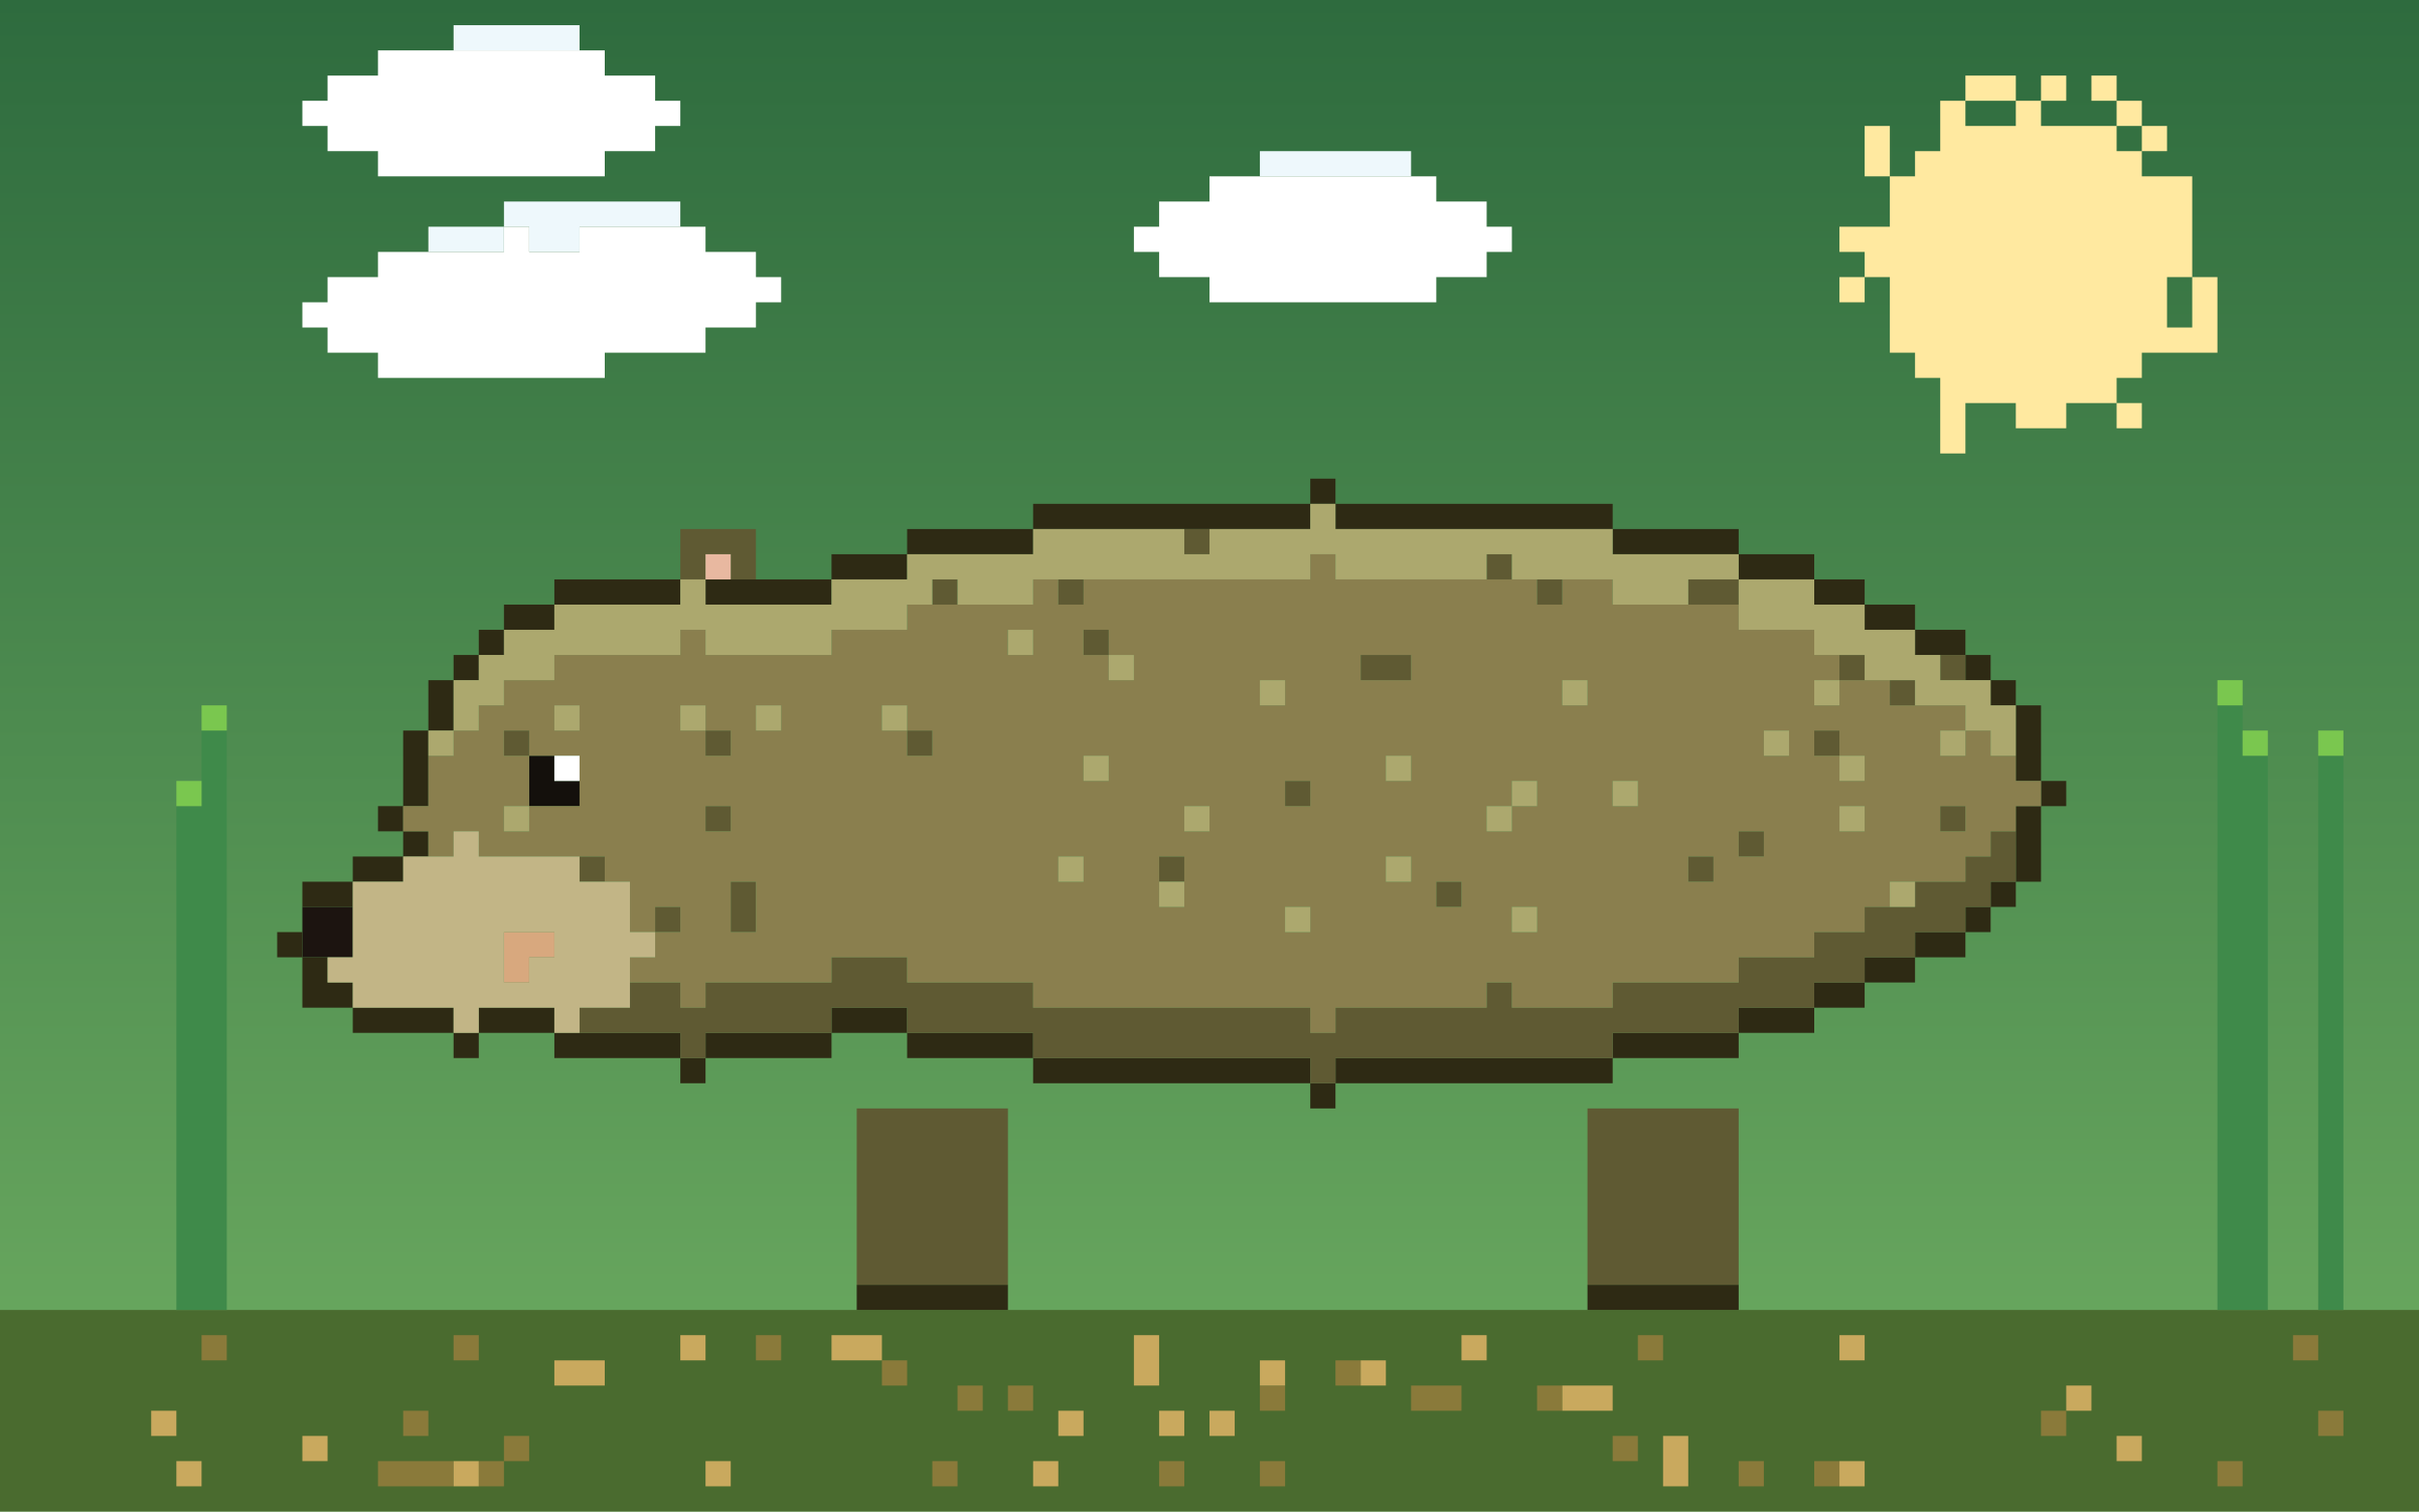
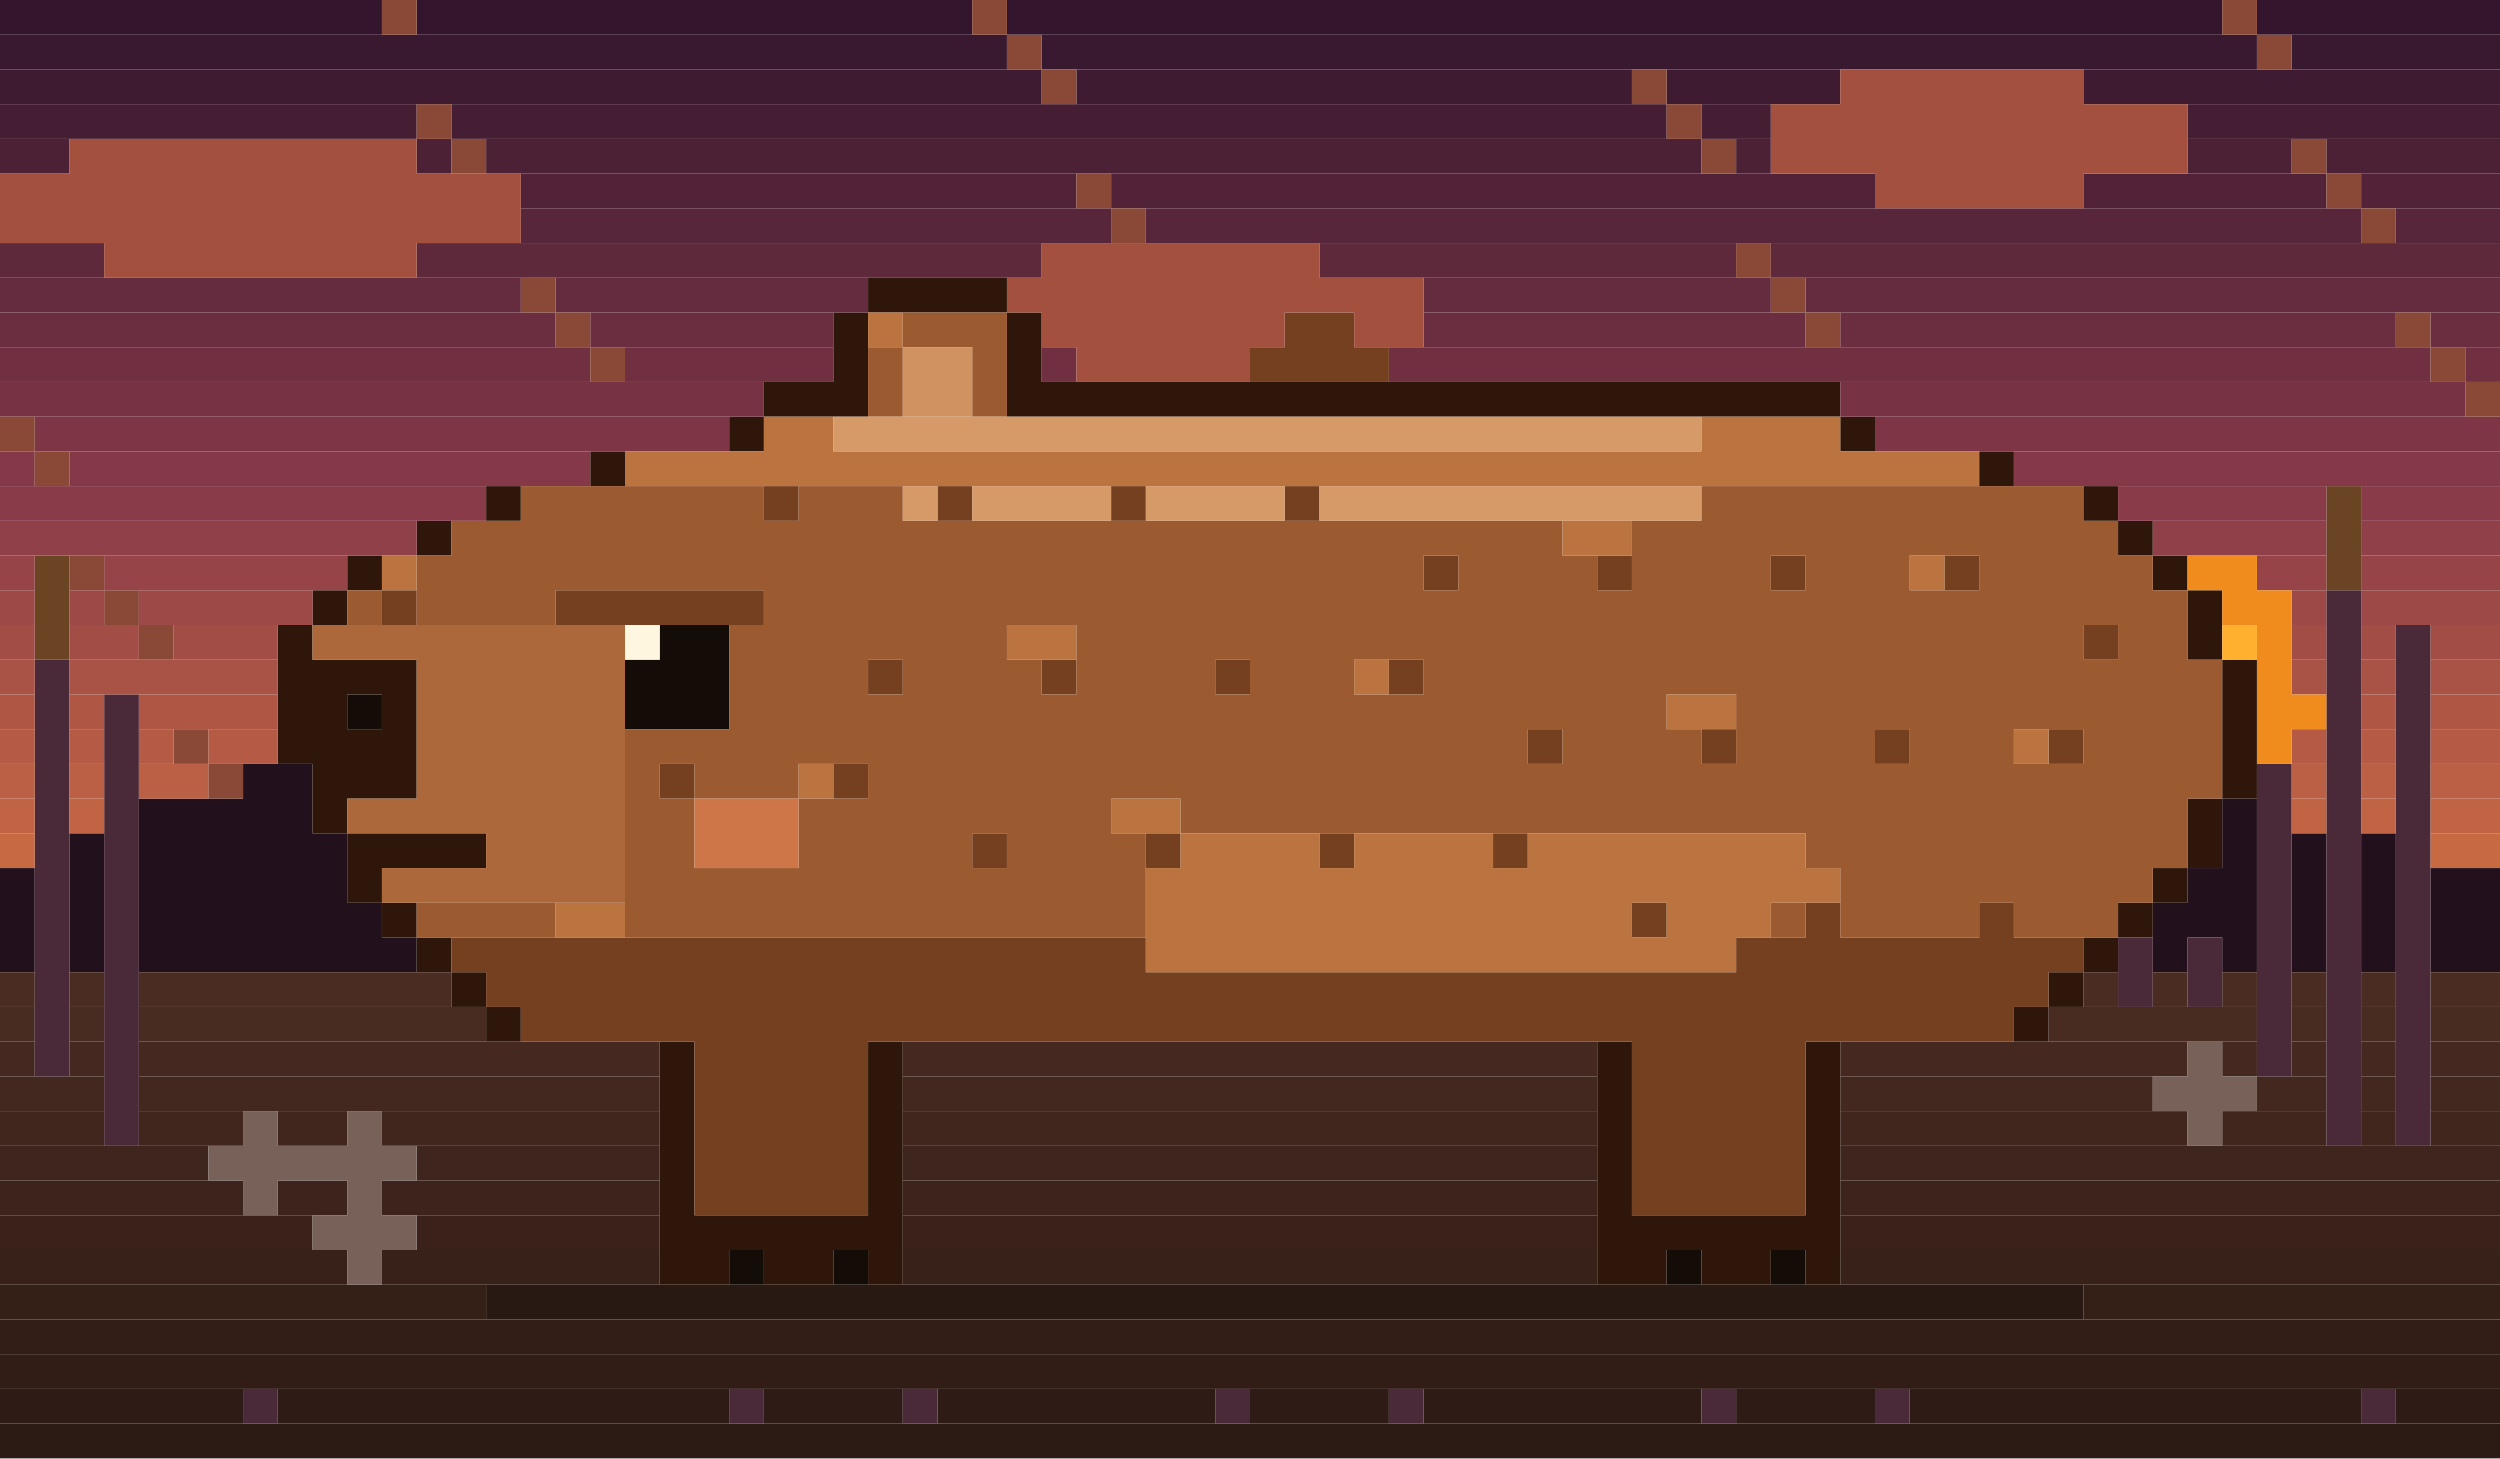
- <svg xmlns="http://www.w3.org/2000/svg" viewBox="0 0 480 300">
-   <defs>
-     <linearGradient id="g" x1="0" y1="0" x2="0" y2="1">
-       <stop offset="0" stop-color="#2e6b3e" />
-       <stop offset="1" stop-color="#6fae62" />
-     </linearGradient>
-   </defs>
-   <rect width="480" height="300" fill="url(#g)" />
-   <rect y="260" width="480" height="40" fill="#4a6b2f" />
-   <path fill="#14100c" d="M105 150h5v5H105zM105 155h10v5H105z" />
-   <path fill="#1c1410" d="M60 180h10v5H60zM60 185h10v5H60z" />
-   <path fill="#2e2a14" d="M260 95h5v5H260zM205 100h55v5H205zM265 100h55v5H265zM180 105h25v5H180zM320 105h25v5H320zM165 110h15v5H165zM345 110h15v5H345zM110 115h25v5H110zM140 115h25v5H140zM360 115h10v5H360zM100 120h10v5H100zM370 120h10v5H370zM95 125h5v5H95zM380 125h10v5H380zM90 130h5v5H90zM390 130h5v5H390zM85 135h5v5H85zM395 135h5v5H395zM85 140h5v5H85zM400 140h5v5H400zM80 145h5v5H80zM400 145h5v5H400zM80 150h5v5H80zM400 150h5v5H400zM80 155h5v5H80zM405 155h5v5H405zM75 160h5v5H75zM400 160h5v5H400zM80 165h5v5H80zM400 165h5v5H400zM70 170h10v5H70zM400 170h5v5H400zM60 175h10v5H60zM395 175h5v5H395zM390 180h5v5H390zM55 185h5v5H55zM380 185h10v5H380zM60 190h5v5H60zM370 190h10v5H370zM60 195h10v5H60zM360 195h10v5H360zM70 200h20v5H70zM95 200h15v5H95zM165 200h15v5H165zM345 200h15v5H345zM90 205h5v5H90zM110 205h25v5H110zM140 205h25v5H140zM180 205h25v5H180zM320 205h25v5H320zM135 210h5v5H135zM205 210h55v5H205zM265 210h55v5H265zM260 215h5v5H260zM170 255h30v5H170zM315 255h30v5H315z" />
-   <path fill="#3f8a4a" d="M440 140h5v5H440zM40 145h5v5H40zM440 145h5v5H440zM40 150h5v5H40zM440 150h10v5H440zM460 150h5v5H460zM40 155h5v5H40zM440 155h10v5H440zM460 155h5v5H460zM35 160h10v5H35zM440 160h10v5H440zM460 160h5v5H460zM35 165h10v5H35zM440 165h10v5H440zM460 165h5v5H460zM35 170h10v5H35zM440 170h10v5H440zM460 170h5v5H460zM35 175h10v5H35zM440 175h10v5H440zM460 175h5v5H460zM35 180h10v5H35zM440 180h10v5H440zM460 180h5v5H460zM35 185h10v5H35zM440 185h10v5H440zM460 185h5v5H460zM35 190h10v5H35zM440 190h10v5H440zM460 190h5v5H460zM35 195h10v5H35zM440 195h10v5H440zM460 195h5v5H460zM35 200h10v5H35zM440 200h10v5H440zM460 200h5v5H460zM35 205h10v5H35zM440 205h10v5H440zM460 205h5v5H460zM35 210h10v5H35zM440 210h10v5H440zM460 210h5v5H460zM35 215h10v5H35zM440 215h10v5H440zM460 215h5v5H460zM35 220h10v5H35zM440 220h10v5H440zM460 220h5v5H460zM35 225h10v5H35zM440 225h10v5H440zM460 225h5v5H460zM35 230h10v5H35zM440 230h10v5H440zM460 230h5v5H460zM35 235h10v5H35zM440 235h10v5H440zM460 235h5v5H460zM35 240h10v5H35zM440 240h10v5H440zM460 240h5v5H460zM35 245h10v5H35zM440 245h10v5H440zM460 245h5v5H460zM35 250h10v5H35zM440 250h10v5H440zM460 250h5v5H460zM35 255h10v5H35zM440 255h10v5H440zM460 255h5v5H460z" />
-   <path fill="#5f5a33" d="M135 105h15v5H135zM235 105h5v5H235zM135 110h5v5H135zM145 110h5v5H145zM295 110h5v5H295zM185 115h5v5H185zM210 115h5v5H210zM305 115h5v5H305zM335 115h10v5H335zM215 125h5v5H215zM270 130h10v5H270zM365 130h5v5H365zM385 130h5v5H385zM375 135h5v5H375zM100 145h5v5H100zM140 145h5v5H140zM180 145h5v5H180zM360 145h5v5H360zM255 155h5v5H255zM140 160h5v5H140zM385 160h5v5H385zM345 165h5v5H345zM395 165h5v5H395zM115 170h5v5H115zM230 170h5v5H230zM335 170h5v5H335zM390 170h10v5H390zM145 175h5v5H145zM285 175h5v5H285zM380 175h15v5H380zM130 180h5v5H130zM145 180h5v5H145zM370 180h20v5H370zM360 185h20v5H360zM165 190h15v5H165zM345 190h25v5H345zM125 195h10v5H125zM140 195h65v5H140zM295 195h5v5H295zM320 195h40v5H320zM115 200h50v5H115zM180 200h80v5H180zM265 200h80v5H265zM135 205h5v5H135zM205 205h115v5H205zM260 210h5v5H260zM170 220h30v5H170zM315 220h30v5H315zM170 225h30v5H170zM315 225h30v5H315zM170 230h30v5H170zM315 230h30v5H315zM170 235h30v5H170zM315 235h30v5H315zM170 240h30v5H170zM315 240h30v5H315zM170 245h30v5H170zM315 245h30v5H315zM170 250h30v5H170zM315 250h30v5H315z" />
-   <path fill="#7ac74f" d="M440 135h5v5H440zM40 140h5v5H40zM445 145h5v5H445zM460 145h5v5H460zM35 155h5v5H35z" />
-   <path fill="#8a7a3a" d="M40 265h5v5H40zM90 265h5v5H90zM150 265h5v5H150zM325 265h5v5H325zM455 265h5v5H455zM175 270h5v5H175zM265 270h5v5H265zM190 275h5v5H190zM200 275h5v5H200zM250 275h5v5H250zM280 275h10v5H280zM305 275h5v5H305zM80 280h5v5H80zM405 280h5v5H405zM460 280h5v5H460zM100 285h5v5H100zM320 285h5v5H320zM75 290h15v5H75zM95 290h5v5H95zM185 290h5v5H185zM230 290h5v5H230zM250 290h5v5H250zM345 290h5v5H345zM360 290h5v5H360zM440 290h5v5H440z" />
-   <path fill="#8a7f4e" d="M260 110h5v5H260zM205 115h5v5H205zM215 115h90v5H215zM310 115h10v5H310zM180 120h165v5H180zM135 125h5v5H135zM165 125h35v5H165zM205 125h10v5H205zM220 125h140v5H220zM110 130h110v5H110zM225 130h45v5H225zM280 130h85v5H280zM100 135h150v5H100zM255 135h55v5H255zM315 135h45v5H315zM365 135h10v5H365zM95 140h15v5H95zM115 140h20v5H115zM140 140h10v5H140zM155 140h20v5H155zM180 140h210v5H180zM90 145h10v5H90zM105 145h35v5H105zM145 145h35v5H145zM185 145h165v5H185zM355 145h5v5H355zM365 145h20v5H365zM390 145h5v5H390zM85 150h20v5H85zM115 150h100v5H115zM220 150h55v5H220zM280 150h85v5H280zM370 150h30v5H370zM85 155h20v5H85zM115 155h140v5H115zM260 155h40v5H260zM305 155h15v5H305zM325 155h80v5H325zM80 160h20v5H80zM105 160h35v5H105zM145 160h90v5H145zM240 160h55v5H240zM300 160h65v5H300zM370 160h15v5H370zM390 160h10v5H390zM85 165h5v5H85zM95 165h250v5H95zM350 165h45v5H350zM120 170h90v5H120zM215 170h15v5H215zM235 170h40v5H235zM280 170h55v5H280zM340 170h50v5H340zM125 175h20v5H125zM150 175h80v5H150zM235 175h50v5H235zM290 175h85v5H290zM125 180h5v5H125zM135 180h10v5H135zM150 180h105v5H150zM260 180h40v5H260zM305 180h65v5H305zM130 185h230v5H130zM125 190h40v5H125zM180 190h165v5H180zM135 195h5v5H135zM205 195h90v5H205zM300 195h20v5H300zM260 200h5v5H260z" />
-   <path fill="#aca86e" d="M260 100h5v5H260zM205 105h30v5H205zM240 105h80v5H240zM180 110h80v5H180zM265 110h30v5H265zM300 110h45v5H300zM135 115h5v5H135zM165 115h20v5H165zM190 115h15v5H190zM320 115h15v5H320zM345 115h15v5H345zM110 120h70v5H110zM345 120h25v5H345zM100 125h35v5H100zM140 125h25v5H140zM200 125h5v5H200zM360 125h20v5H360zM95 130h15v5H95zM220 130h5v5H220zM370 130h15v5H370zM90 135h10v5H90zM250 135h5v5H250zM310 135h5v5H310zM360 135h5v5H360zM380 135h15v5H380zM90 140h5v5H90zM110 140h5v5H110zM135 140h5v5H135zM150 140h5v5H150zM175 140h5v5H175zM390 140h10v5H390zM85 145h5v5H85zM350 145h5v5H350zM385 145h5v5H385zM395 145h5v5H395zM215 150h5v5H215zM275 150h5v5H275zM365 150h5v5H365zM300 155h5v5H300zM320 155h5v5H320zM100 160h5v5H100zM235 160h5v5H235zM295 160h5v5H295zM365 160h5v5H365zM210 170h5v5H210zM275 170h5v5H275zM230 175h5v5H230zM375 175h5v5H375zM255 180h5v5H255zM300 180h5v5H300z" />
-   <path fill="#c2b586" d="M90 165h5v5H90zM80 170h35v5H80zM70 175h55v5H70zM70 180h55v5H70zM70 185h30v5H70zM110 185h20v5H110zM65 190h35v5H65zM105 190h20v5H105zM70 195h55v5H70zM90 200h5v5H90zM110 200h5v5H110z" />
-   <path fill="#c9a95e" d="M135 265h5v5H135zM165 265h10v5H165zM225 265h5v5H225zM290 265h5v5H290zM365 265h5v5H365zM110 270h10v5H110zM225 270h5v5H225zM250 270h5v5H250zM270 270h5v5H270zM310 275h10v5H310zM410 275h5v5H410zM30 280h5v5H30zM210 280h5v5H210zM230 280h5v5H230zM240 280h5v5H240zM60 285h5v5H60zM330 285h5v5H330zM420 285h5v5H420zM35 290h5v5H35zM90 290h5v5H90zM140 290h5v5H140zM205 290h5v5H205zM330 290h5v5H330zM365 290h5v5H365z" />
-   <path fill="#d8a87e" d="M100 185h10v5H100zM100 190h5v5H100z" />
-   <path fill="#e8b8a0" d="M140 110h5v5H140z" />
-   <path fill="#eef8fc" d="M90 5h25v5H90zM250 30h30v5H250zM100 40h35v5H100zM85 45h15v5H85zM105 45h10v5H105z" />
-   <path fill="#ffe9a0" d="M390 15h10v5H390zM405 15h5v5H405zM415 15h5v5H415zM385 20h5v5H385zM400 20h5v5H400zM420 20h5v5H420zM370 25h5v5H370zM385 25h35v5H385zM425 25h5v5H425zM370 30h5v5H370zM380 30h45v5H380zM375 35h60v5H375zM375 40h60v5H375zM365 45h70v5H365zM370 50h65v5H370zM365 55h5v5H365zM375 55h55v5H375zM435 55h5v5H435zM375 60h55v5H375zM435 60h5v5H435zM375 65h65v5H375zM380 70h45v5H380zM385 75h35v5H385zM385 80h5v5H385zM400 80h10v5H400zM420 80h5v5H420zM385 85h5v5H385z" />
-   <path fill="#ffffff" d="M75 10h45v5H75zM65 15h65v5H65zM60 20h75v5H60zM65 25h65v5H65zM75 30h45v5H75zM240 35h45v5H240zM230 40h65v5H230zM100 45h5v5H100zM115 45h25v5H115zM225 45h75v5H225zM75 50h75v5H75zM230 50h65v5H230zM65 55h90v5H65zM240 55h45v5H240zM60 60h90v5H60zM65 65h75v5H65zM75 70h45v5H75zM110 150h5v5H110z" />
+ <svg xmlns="http://www.w3.org/2000/svg" viewBox="0 0 432 252">
+   <path fill="#140c06" d="M114 108h12v6H114zM108 114h18v6H108zM60 120h6v6H60zM108 120h18v6H108zM126 216h6v6H126zM144 216h6v6H144zM288 216h6v6H288zM306 216h6v6H306z" />
+   <path fill="#22101d" d="M42 132h12v6H42zM24 138h30v6H24zM384 138h6v6H384zM12 144h6v6H12zM24 144h36v6H24zM384 144h6v6H384zM396 144h6v6H396zM408 144h6v6H408zM0 150h6v6H0zM12 150h6v6H12zM24 150h36v6H24zM378 150h12v6H378zM396 150h6v6H396zM408 150h6v6H408zM420 150h12v6H420zM0 156h6v6H0zM12 156h6v6H12zM24 156h42v6H24zM372 156h18v6H372zM396 156h6v6H396zM408 156h6v6H408zM420 156h12v6H420zM0 162h6v6H0zM12 162h6v6H12zM24 162h48v6H24zM372 162h6v6H372zM384 162h6v6H384zM396 162h6v6H396zM408 162h6v6H408zM420 162h12v6H420z" />
+   <path fill="#291913" d="M84 222h276v6H84z" />
+   <path fill="#2c1a14" d="M0 246h432v6H0z" />
+   <path fill="#2e170a" d="M150 48h24v6H150zM144 54h6v6H144zM174 54h6v6H174zM144 60h6v6H144zM174 60h6v6H174zM132 66h18v6H132zM174 66h144v6H174zM126 72h6v6H126zM318 72h6v6H318zM102 78h6v6H102zM342 78h6v6H342zM84 84h6v6H84zM360 84h6v6H360zM72 90h6v6H72zM366 90h6v6H366zM60 96h6v6H60zM372 96h6v6H372zM54 102h6v6H54zM378 102h6v6H378zM48 108h6v6H48zM378 108h6v6H378zM48 114h24v6H48zM384 114h6v6H384zM48 120h12v6H48zM66 120h6v6H66zM384 120h6v6H384zM48 126h24v6H48zM384 126h6v6H384zM54 132h18v6H54zM384 132h6v6H384zM54 138h6v6H54zM378 138h6v6H378zM60 144h24v6H60zM378 144h6v6H378zM60 150h6v6H60zM372 150h6v6H372zM66 156h6v6H66zM366 156h6v6H366zM72 162h6v6H72zM360 162h6v6H360zM78 168h6v6H78zM354 168h6v6H354zM84 174h6v6H84zM348 174h6v6H348zM114 180h6v6H114zM150 180h6v6H150zM276 180h6v6H276zM312 180h6v6H312zM114 186h6v6H114zM150 186h6v6H150zM276 186h6v6H276zM312 186h6v6H312zM114 192h6v6H114zM150 192h6v6H150zM276 192h6v6H276zM312 192h6v6H312zM114 198h6v6H114zM150 198h6v6H150zM276 198h6v6H276zM312 198h6v6H312zM114 204h6v6H114zM150 204h6v6H150zM276 204h6v6H276zM312 204h6v6H312zM114 210h42v6H114zM276 210h42v6H276zM114 216h12v6H114zM132 216h12v6H132zM150 216h6v6H150zM276 216h12v6H276zM294 216h12v6H294zM312 216h6v6H312z" />
+   <path fill="#2e1b15" d="M0 240h42v6H0zM48 240h78v6H48zM132 240h24v6H132zM162 240h48v6H162zM216 240h24v6H216zM246 240h48v6H246zM300 240h24v6H300zM330 240h78v6H330zM414 240h18v6H414z" />
+   <path fill="#311d16" d="M0 234h432v6H0z" />
+   <path fill="#33162e" d="M0 0h66v6H0zM72 0h96v6H72zM174 0h210v6H174zM390 0h42v6H390z" />
+   <path fill="#331e17" d="M0 228h432v6H0z" />
+   <path fill="#352018" d="M0 222h84v6H0zM360 222h72v6H360z" />
+   <path fill="#382119" d="M0 216h60v6H0zM66 216h48v6H66zM156 216h120v6H156zM318 216h114v6H318z" />
+   <path fill="#391930" d="M0 6h174v6H0zM180 6h210v6H180zM396 6h36v6H396z" />
+   <path fill="#3a221a" d="M0 210h54v6H0zM72 210h42v6H72zM156 210h120v6H156zM318 210h114v6H318z" />
+   <path fill="#3c241c" d="M0 204h42v6H0zM48 204h12v6H48zM66 204h48v6H66zM156 204h120v6H156zM318 204h114v6H318z" />
+   <path fill="#3e251d" d="M0 198h36v6H0zM72 198h42v6H72zM156 198h120v6H156zM318 198h114v6H318z" />
+   <path fill="#3f1b32" d="M0 12h180v6H0zM186 12h96v6H186zM288 12h30v6H288zM360 12h72v6H360z" />
+   <path fill="#41261e" d="M0 192h18v6H0zM24 192h18v6H24zM48 192h12v6H48zM66 192h48v6H66zM156 192h120v6H156zM318 192h60v6H318zM384 192h18v6H384zM408 192h6v6H408zM420 192h12v6H420z" />
+   <path fill="#43281f" d="M0 186h18v6H0zM24 186h90v6H24zM156 186h120v6H156zM318 186h54v6H318zM390 186h12v6H390zM408 186h6v6H408zM420 186h12v6H420z" />
+   <path fill="#452920" d="M0 180h6v6H0zM12 180h6v6H12zM24 180h90v6H24zM156 180h120v6H156zM318 180h60v6H318zM384 180h6v6H384zM396 180h6v6H396zM408 180h6v6H408zM420 180h12v6H420z" />
+   <path fill="#461e34" d="M0 18h72v6H0zM78 18h210v6H78zM294 18h12v6H294zM378 18h54v6H378z" />
+   <path fill="#482b21" d="M0 174h6v6H0zM12 174h6v6H12zM24 174h60v6H24zM354 174h36v6H354zM396 174h6v6H396zM408 174h6v6H408zM420 174h12v6H420z" />
+   <path fill="#4a2a38" d="M402 102h6v6H402zM402 108h6v6H402zM414 108h6v6H414zM6 114h6v6H6zM402 114h6v6H402zM414 114h6v6H414zM6 120h6v6H6zM18 120h6v6H18zM402 120h6v6H402zM414 120h6v6H414zM6 126h6v6H6zM18 126h6v6H18zM402 126h6v6H402zM414 126h6v6H414zM6 132h6v6H6zM18 132h6v6H18zM390 132h6v6H390zM402 132h6v6H402zM414 132h6v6H414zM6 138h6v6H6zM18 138h6v6H18zM390 138h6v6H390zM402 138h6v6H402zM414 138h6v6H414zM6 144h6v6H6zM18 144h6v6H18zM390 144h6v6H390zM402 144h6v6H402zM414 144h6v6H414zM6 150h6v6H6zM18 150h6v6H18zM390 150h6v6H390zM402 150h6v6H402zM414 150h6v6H414zM6 156h6v6H6zM18 156h6v6H18zM390 156h6v6H390zM402 156h6v6H402zM414 156h6v6H414zM6 162h6v6H6zM18 162h6v6H18zM366 162h6v6H366zM378 162h6v6H378zM390 162h6v6H390zM402 162h6v6H402zM414 162h6v6H414zM6 168h6v6H6zM18 168h6v6H18zM366 168h6v6H366zM378 168h6v6H378zM390 168h6v6H390zM402 168h6v6H402zM414 168h6v6H414zM6 174h6v6H6zM18 174h6v6H18zM390 174h6v6H390zM402 174h6v6H402zM414 174h6v6H414zM6 180h6v6H6zM18 180h6v6H18zM390 180h6v6H390zM402 180h6v6H402zM414 180h6v6H414zM18 186h6v6H18zM402 186h6v6H402zM414 186h6v6H414zM18 192h6v6H18zM402 192h6v6H402zM414 192h6v6H414zM42 240h6v6H42zM126 240h6v6H126zM156 240h6v6H156zM210 240h6v6H210zM240 240h6v6H240zM294 240h6v6H294zM324 240h6v6H324zM408 240h6v6H408z" />
+   <path fill="#4a2c22" d="M0 168h6v6H0zM12 168h6v6H12zM24 168h54v6H24zM360 168h6v6H360zM372 168h6v6H372zM384 168h6v6H384zM396 168h6v6H396zM408 168h6v6H408zM420 168h12v6H420z" />
+   <path fill="#4c2136" d="M0 24h12v6H0zM72 24h6v6H72zM84 24h210v6H84zM300 24h6v6H300zM378 24h18v6H378zM402 24h30v6H402z" />
+   <path fill="#522338" d="M90 30h96v6H90zM192 30h132v6H192zM360 30h42v6H360zM408 30h24v6H408z" />
+   <path fill="#58263a" d="M90 36h102v6H90zM198 36h210v6H198zM414 36h18v6H414z" />
+   <path fill="#5f293c" d="M0 42h18v6H0zM72 42h108v6H72zM228 42h72v6H228zM306 42h126v6H306z" />
+   <path fill="#652b3e" d="M0 48h90v6H0zM96 48h54v6H96zM246 48h60v6H246zM312 48h120v6H312z" />
+   <path fill="#6b2e40" d="M0 54h96v6H0zM102 54h42v6H102zM246 54h66v6H246zM318 54h96v6H318zM420 54h12v6H420z" />
+   <path fill="#6b4423" d="M402 84h6v6H402zM402 90h6v6H402zM6 96h6v6H6zM402 96h6v6H402zM6 102h6v6H6zM6 108h6v6H6z" />
+   <path fill="#713042" d="M0 60h102v6H0zM108 60h36v6H108zM180 60h6v6H180zM240 60h180v6H240zM426 60h6v6H426z" />
+   <path fill="#74401f" d="M222 54h12v6H222zM216 60h24v6H216zM132 84h6v6H132zM162 84h6v6H162zM192 84h6v6H192zM222 84h6v6H222zM246 96h6v6H246zM276 96h6v6H276zM306 96h6v6H306zM336 96h6v6H336zM66 102h6v6H66zM96 102h36v6H96zM360 108h6v6H360zM150 114h6v6H150zM180 114h6v6H180zM210 114h6v6H210zM240 114h6v6H240zM264 126h6v6H264zM294 126h6v6H294zM324 126h6v6H324zM354 126h6v6H354zM114 132h6v6H114zM144 132h6v6H144zM168 144h6v6H168zM198 144h6v6H198zM228 144h6v6H228zM258 144h6v6H258zM282 156h6v6H282zM312 156h6v6H312zM342 156h6v6H342zM78 162h120v6H78zM300 162h60v6H300zM84 168h270v6H84zM90 174h258v6H90zM120 180h30v6H120zM282 180h30v6H282zM120 186h30v6H120zM282 186h30v6H282zM120 192h30v6H120zM282 192h30v6H282zM120 198h30v6H120zM282 198h30v6H282zM120 204h30v6H120zM282 204h30v6H282z" />
+   <path fill="#773344" d="M0 66h132v6H0zM318 66h108v6H318z" />
+   <path fill="#776159" d="M378 180h6v6H378zM372 186h18v6H372zM42 192h6v6H42zM60 192h6v6H60zM378 192h6v6H378zM36 198h36v6H36zM42 204h6v6H42zM60 204h6v6H60zM54 210h18v6H54zM60 216h6v6H60z" />
+   <path fill="#7e3646" d="M6 72h120v6H6zM324 72h108v6H324z" />
+   <path fill="#843848" d="M0 78h6v6H0zM12 78h90v6H12zM348 78h84v6H348z" />
+   <path fill="#8a3b4a" d="M0 84h84v6H0zM366 84h36v6H366zM408 84h24v6H408z" />
+   <path fill="#8a4937" d="M66 0h6v6H66zM168 0h6v6H168zM384 0h6v6H384zM174 6h6v6H174zM390 6h6v6H390zM180 12h6v6H180zM282 12h6v6H282zM72 18h6v6H72zM288 18h6v6H288zM78 24h6v6H78zM294 24h6v6H294zM396 24h6v6H396zM186 30h6v6H186zM402 30h6v6H402zM192 36h6v6H192zM408 36h6v6H408zM300 42h6v6H300zM90 48h6v6H90zM306 48h6v6H306zM96 54h6v6H96zM312 54h6v6H312zM414 54h6v6H414zM102 60h6v6H102zM420 60h6v6H420zM426 66h6v6H426zM0 72h6v6H0zM6 78h6v6H6zM12 96h6v6H12zM18 102h6v6H18zM24 108h6v6H24zM30 126h6v6H30zM36 132h6v6H36z" />
+   <path fill="#904049" d="M0 90h72v6H0zM372 90h30v6H372zM408 90h24v6H408z" />
+   <path fill="#964448" d="M0 96h6v6H0zM18 96h42v6H18zM390 96h12v6H390zM408 96h24v6H408z" />
+   <path fill="#9c4948" d="M0 102h6v6H0zM12 102h6v6H12zM24 102h30v6H24zM396 102h6v6H396zM408 102h24v6H408z" />
+   <path fill="#9c5a30" d="M156 54h18v6H156zM150 60h6v6H150zM168 60h6v6H168zM150 66h6v6H150zM168 66h6v6H168zM90 84h42v6H90zM138 84h18v6H138zM294 84h66v6H294zM78 90h192v6H78zM282 90h84v6H282zM72 96h174v6H72zM252 96h24v6H252zM282 96h24v6H282zM312 96h18v6H312zM342 96h30v6H342zM60 102h6v6H60zM72 102h24v6H72zM132 102h246v6H132zM126 108h48v6H126zM186 108h174v6H186zM366 108h12v6H366zM126 114h24v6H126zM156 114h24v6H156zM186 114h24v6H186zM216 114h18v6H216zM246 114h138v6H246zM126 120h162v6H126zM300 120h84v6H300zM108 126h156v6H108zM270 126h24v6H270zM300 126h24v6H300zM330 126h18v6H330zM360 126h24v6H360zM108 132h6v6H108zM120 132h18v6H120zM150 132h234v6H150zM108 138h12v6H108zM138 138h54v6H138zM204 138h174v6H204zM108 144h12v6H108zM138 144h30v6H138zM174 144h24v6H174zM312 144h66v6H312zM108 150h90v6H108zM318 150h54v6H318zM72 156h24v6H72zM108 156h90v6H108zM306 156h6v6H306zM318 156h24v6H318zM348 156h18v6H348z" />
+   <path fill="#a34d47" d="M0 108h6v6H0zM12 108h12v6H12zM30 108h18v6H30zM396 108h6v6H396zM408 108h6v6H408zM420 108h12v6H420z" />
+   <path fill="#a3503f" d="M318 12h42v6H318zM306 18h72v6H306zM12 24h60v6H12zM306 24h72v6H306zM0 30h90v6H0zM324 30h36v6H324zM0 36h90v6H0zM18 42h54v6H18zM180 42h48v6H180zM174 48h72v6H174zM180 54h42v6H180zM234 54h12v6H234zM186 60h30v6H186z" />
+   <path fill="#a95246" d="M0 114h6v6H0zM12 114h36v6H12zM396 114h6v6H396zM408 114h6v6H408zM420 114h12v6H420z" />
+   <path fill="#ac683a" d="M54 108h54v6H54zM72 114h36v6H72zM72 120h36v6H72zM72 126h36v6H72zM72 132h36v6H72zM60 138h48v6H60zM84 144h24v6H84zM66 150h42v6H66z" />
+   <path fill="#af5645" d="M0 120h6v6H0zM12 120h6v6H12zM24 120h24v6H24zM408 120h6v6H408zM420 120h12v6H420z" />
+   <path fill="#b55b45" d="M0 126h6v6H0zM12 126h6v6H12zM24 126h6v6H24zM36 126h12v6H36zM396 126h6v6H396zM408 126h6v6H408zM420 126h12v6H420z" />
+   <path fill="#bb6044" d="M0 132h6v6H0zM12 132h6v6H12zM24 132h12v6H24zM396 132h6v6H396zM408 132h6v6H408zM420 132h12v6H420z" />
+   <path fill="#bb7440" d="M150 54h6v6H150zM132 72h12v6H132zM294 72h24v6H294zM108 78h234v6H108zM270 90h12v6H270zM66 96h6v6H66zM330 96h6v6H330zM174 108h12v6H174zM234 114h6v6H234zM288 120h12v6H288zM348 126h6v6H348zM138 132h6v6H138zM192 138h12v6H192zM204 144h24v6H204zM234 144h24v6H234zM264 144h48v6H264zM198 150h120v6H198zM96 156h12v6H96zM198 156h84v6H198zM288 156h18v6H288zM198 162h102v6H198z" />
+   <path fill="#c16443" d="M0 138h6v6H0zM12 138h6v6H12zM396 138h6v6H396zM408 138h6v6H408zM420 138h12v6H420z" />
+   <path fill="#c76942" d="M0 144h6v6H0zM420 144h12v6H420z" />
+   <path fill="#cf7648" d="M120 138h18v6H120zM120 144h18v6H120z" />
+   <path fill="#cf9260" d="M156 60h12v6H156zM156 66h12v6H156z" />
+   <path fill="#d69a68" d="M144 72h150v6H144zM156 84h6v6H156zM168 84h24v6H168zM198 84h24v6H198zM228 84h66v6H228z" />
+   <path fill="#f08c1e" d="M378 96h12v6H378zM384 102h12v6H384zM390 108h6v6H390zM390 114h6v6H390zM390 120h12v6H390zM390 126h6v6H390z" />
+   <path fill="#ffb02e" d="M384 108h6v6H384z" />
+   <path fill="#fff6e0" d="M108 108h6v6H108z" />
</svg>
